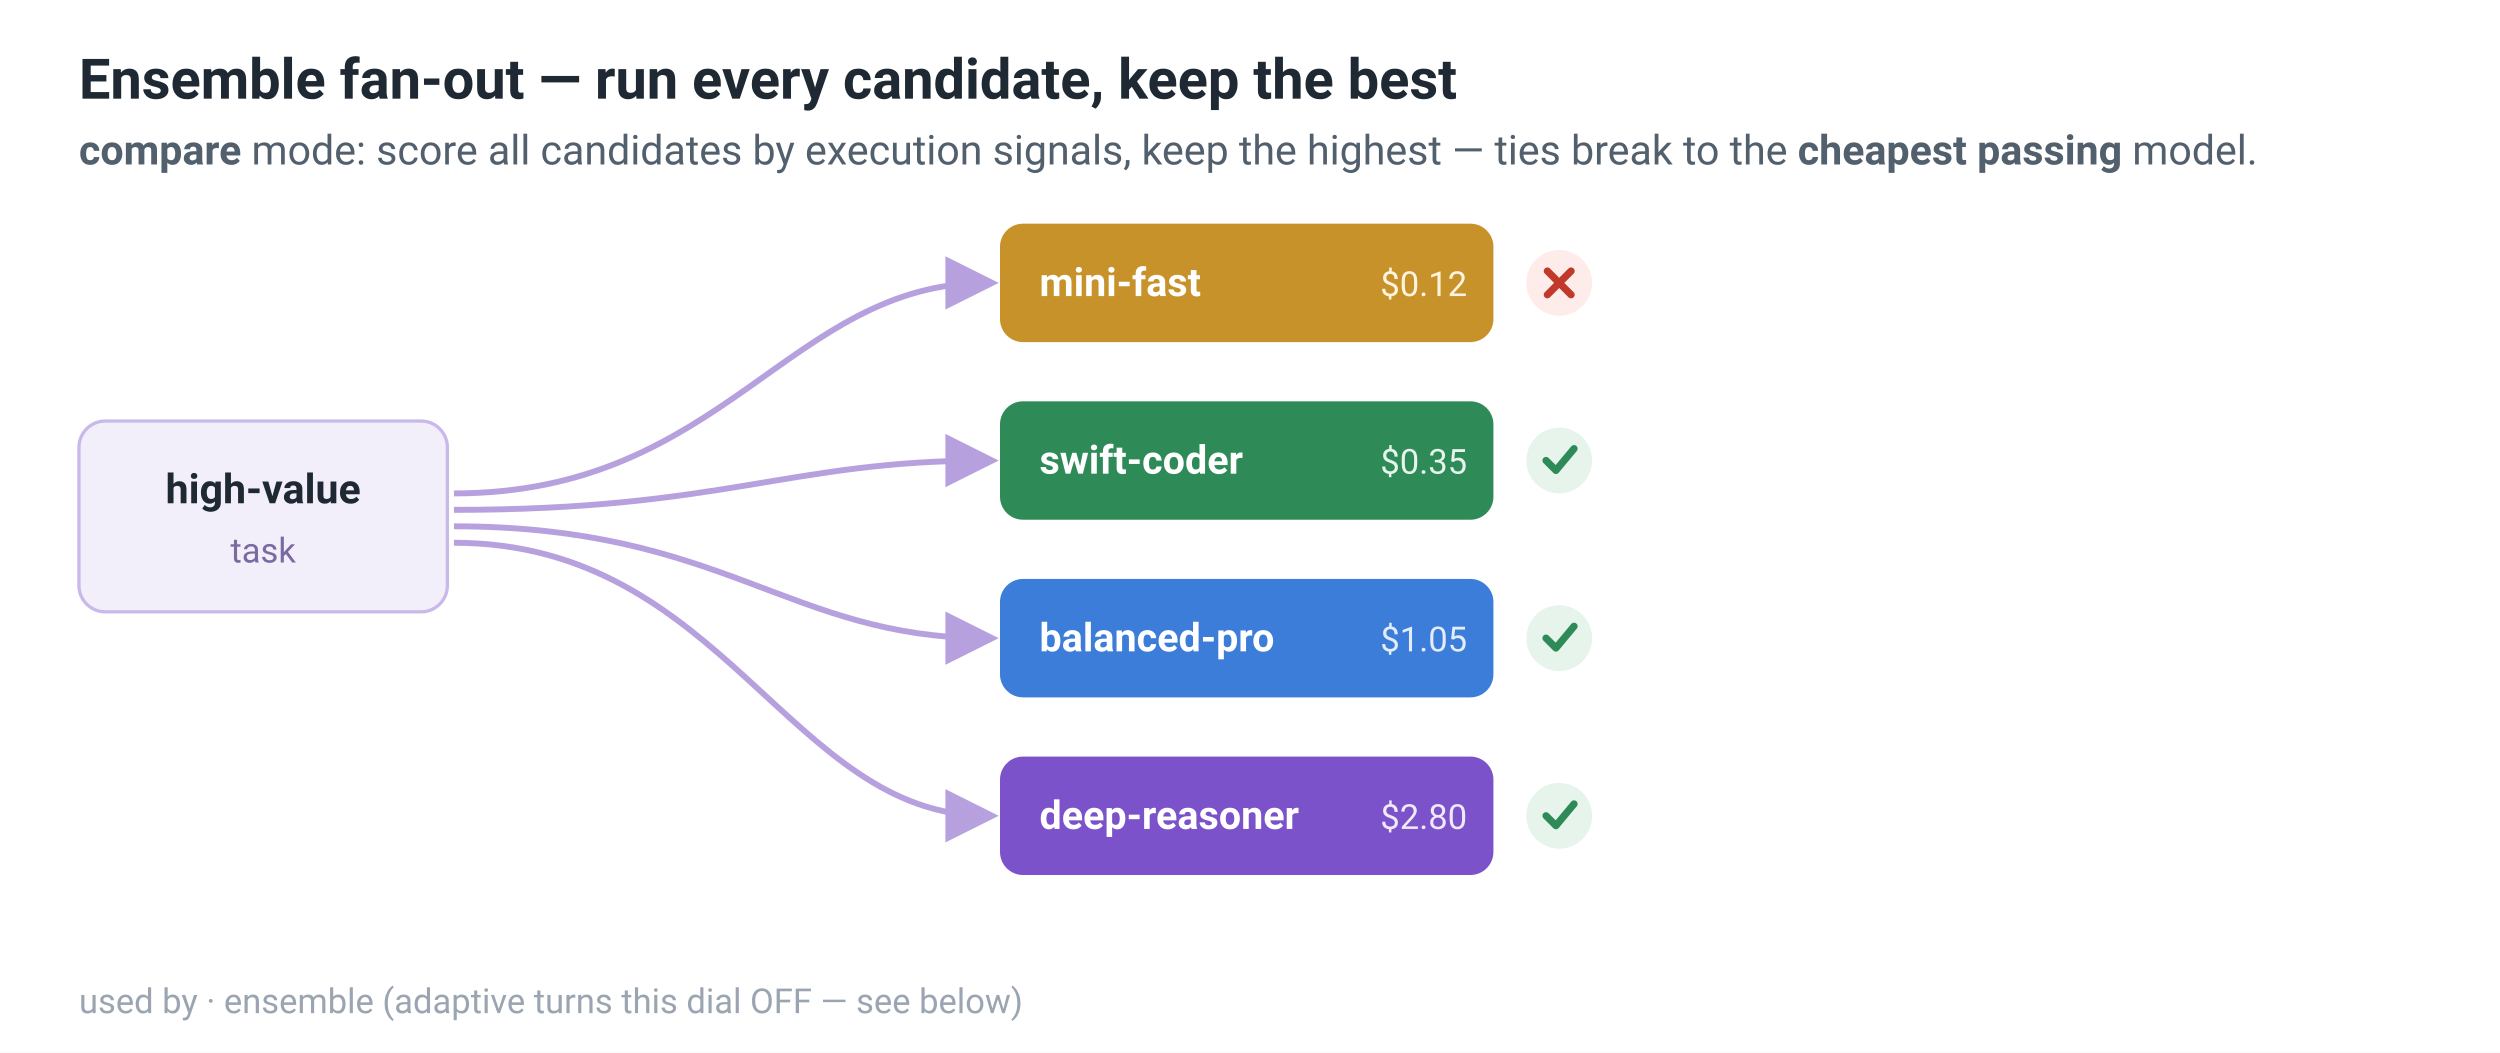
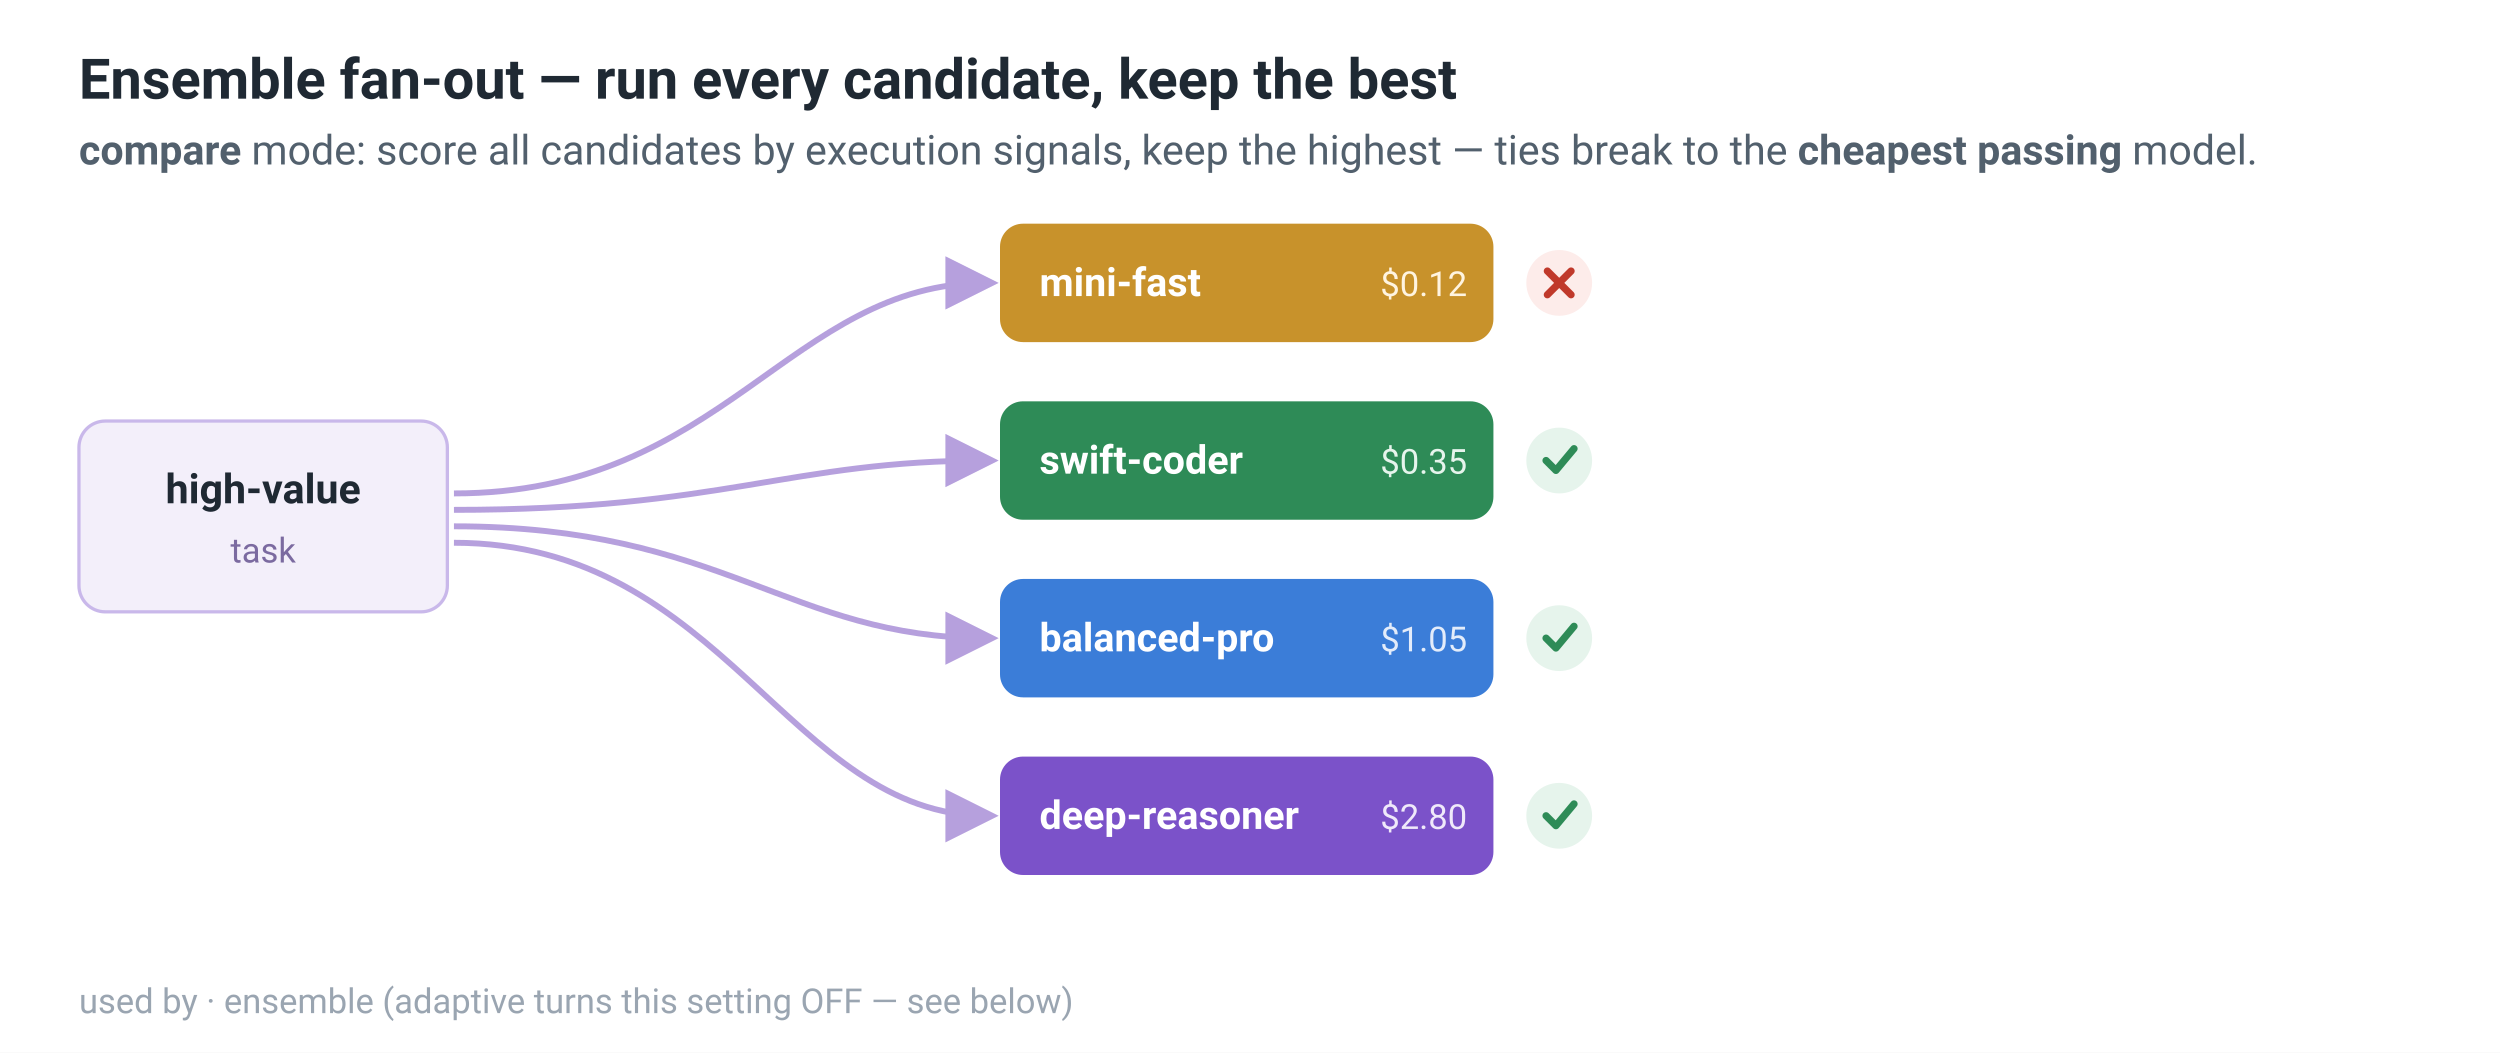
<svg xmlns="http://www.w3.org/2000/svg" width="760" height="320" viewBox="0 0 760 320" font-family="-apple-system, BlinkMacSystemFont, 'Segoe UI', Roboto, sans-serif" role="img" aria-label="Ensemble fan-out: run every candidate in parallel, keep the cheapest passing result, and pay for every discarded call">
  <rect x="0" y="0" width="760" height="320" fill="#ffffff" />
  <text x="24" y="30" font-size="17" font-weight="700" fill="#1f2933">Ensemble fan-out — run every candidate, keep the best</text>
  <text x="24" y="50" font-size="12.5" fill="#52606d">
    <tspan font-weight="700">compare</tspan> mode: score all candidates by execution signals, keep the highest — ties break to the <tspan font-weight="700">cheapest passing</tspan> model.</text>
  <defs>
    <marker id="ar2" markerWidth="9" markerHeight="9" refX="7" refY="4.5" orient="auto">
      <path d="M0,0 L9,4.5 L0,9 Z" fill="#b6a0dd" />
    </marker>
    <g id="x2">
      <circle r="10" fill="#fdecea" />
      <path d="M-3.6,-3.6 L3.6,3.6 M3.6,-3.6 L-3.6,3.6" stroke="#c0392b" stroke-width="2.2" stroke-linecap="round" />
    </g>
    <g id="ok2">
      <circle r="10" fill="#e6f4ec" />
      <path d="M-4,0 L-1,3 L4.5,-3.6" stroke="#2e8b57" stroke-width="2.2" fill="none" stroke-linecap="round" stroke-linejoin="round" />
    </g>
  </defs>
  <rect x="24" y="128" width="112" height="58" rx="8" fill="#f3effa" stroke="#c9b8ea" />
  <text x="80" y="153" font-size="12.5" font-weight="700" fill="#1f2933" text-anchor="middle">high-value</text>
  <text x="80" y="171" font-size="10.5" fill="#7b6aa0" text-anchor="middle">task</text>
  <g fill="none" stroke="#b6a0dd" stroke-width="1.8" stroke-dasharray="240" marker-end="url(#ar2)">
    <path d="M138,150 C 220,150 240,86 300,86">
      <animate attributeName="stroke-dashoffset" dur="6s" repeatCount="indefinite" keyTimes="0;0.28;0.9;1" values="240;0;0;240" />
    </path>
    <path d="M138,155 C 220,155 240,140 300,140">
      <animate attributeName="stroke-dashoffset" dur="6s" repeatCount="indefinite" keyTimes="0;0.28;0.9;1" values="240;0;0;240" />
    </path>
    <path d="M138,160 C 220,160 240,194 300,194">
      <animate attributeName="stroke-dashoffset" dur="6s" repeatCount="indefinite" keyTimes="0;0.28;0.9;1" values="240;0;0;240" />
    </path>
    <path d="M138,165 C 220,165 240,248 300,248">
      <animate attributeName="stroke-dashoffset" dur="6s" repeatCount="indefinite" keyTimes="0;0.28;0.9;1" values="240;0;0;240" />
    </path>
  </g>
  <rect x="304" y="68" width="150" height="36" rx="7" fill="#c8922b" />
  <text x="316" y="90" font-size="12" font-weight="700" fill="#ffffff">mini-fast</text>
  <text x="446" y="90" font-size="10.5" fill="#fff4e0" text-anchor="end">$0.12</text>
  <g transform="translate(474,86)">
    <use href="#x2" />
    <animate attributeName="opacity" dur="6s" repeatCount="indefinite" keyTimes="0;0.3;0.34;0.9;1" values="0;0;1;1;0" />
  </g>
  <rect x="304" y="122" width="150" height="36" rx="7" fill="#2e8b57" />
  <text x="316" y="144" font-size="12" font-weight="700" fill="#ffffff">swift-coder</text>
  <text x="446" y="144" font-size="10.5" fill="#e6f4ec" text-anchor="end">$0.35</text>
  <g transform="translate(474,140)">
    <use href="#ok2" />
    <animate attributeName="opacity" dur="6s" repeatCount="indefinite" keyTimes="0;0.3;0.34;0.9;1" values="0;0;1;1;0" />
  </g>
  <rect x="304" y="176" width="150" height="36" rx="7" fill="#3b7dd8" />
  <text x="316" y="198" font-size="12" font-weight="700" fill="#ffffff">balanced-pro</text>
  <text x="446" y="198" font-size="10.5" fill="#e3ecfa" text-anchor="end">$1.05</text>
  <g transform="translate(474,194)">
    <use href="#ok2" />
    <animate attributeName="opacity" dur="6s" repeatCount="indefinite" keyTimes="0;0.3;0.34;0.9;1" values="0;0;1;1;0" />
  </g>
  <rect x="304" y="230" width="150" height="36" rx="7" fill="#7b52c9" />
  <text x="316" y="252" font-size="12" font-weight="700" fill="#ffffff">deep-reasoner</text>
  <text x="446" y="252" font-size="10.5" fill="#efe9fa" text-anchor="end">$2.80</text>
  <g transform="translate(474,248)">
    <use href="#ok2" />
    <animate attributeName="opacity" dur="6s" repeatCount="indefinite" keyTimes="0;0.3;0.34;0.9;1" values="0;0;1;1;0" />
  </g>
  <rect x="299" y="117" width="200" height="46" rx="9" fill="none" stroke="#2e8b57" stroke-width="3" opacity="0">
    <animate attributeName="opacity" dur="6s" repeatCount="indefinite" keyTimes="0;0.42;0.46;0.9;1" values="0;0;1;1;0" />
  </rect>
  <text x="512" y="144" font-size="11" font-weight="700" fill="#2e8b57" opacity="0">◄ keep (cheapest passing)
    <animate attributeName="opacity" dur="6s" repeatCount="indefinite" keyTimes="0;0.44;0.48;0.9;1" values="0;0;1;1;0" />
  </text>
  <g opacity="0">
    <animate attributeName="opacity" dur="6s" repeatCount="indefinite" keyTimes="0;0.55;0.6;0.9;1" values="0;0;1;1;0" />
    <text x="512" y="196" font-size="12.5" font-weight="700" fill="#1f2933">Losing-call cost</text>
    <text x="512" y="214" font-size="10.5" fill="#7b8794">you pay the losers too</text>
    <rect x="512" y="224" width="40" height="14" rx="3" fill="#2e8b57" />
    <text x="558" y="235" font-size="10" fill="#52606d">winners ≈ $0.13</text>
    <rect x="512" y="246" width="0" height="14" rx="3" fill="#7b52c9">
      <animate attributeName="width" dur="6s" repeatCount="indefinite" keyTimes="0;0.6;0.72;0.9;1" values="0;0;154;154;0" />
    </rect>
-     <text x="512" y="278" font-size="11" font-weight="700" fill="#7b52c9">fan-out spend ≈ $0.50  ·  3.7× tax</text>
+     <text x="512" y="278" font-size="11" font-weight="700" fill="#7b52c9">fan-out spend ≈ $0.50 · 3.7× extra calls</text>
  </g>
-   <text x="24" y="308" font-size="10.5" fill="#9aa5b1">used by · ensemble  (adaptive turns this dial OFF — see below)</text>
+   <text x="24" y="308" font-size="10.5" fill="#9aa5b1">used by · ensemble  (adaptive turns this setting OFF — see below)</text>
</svg>
